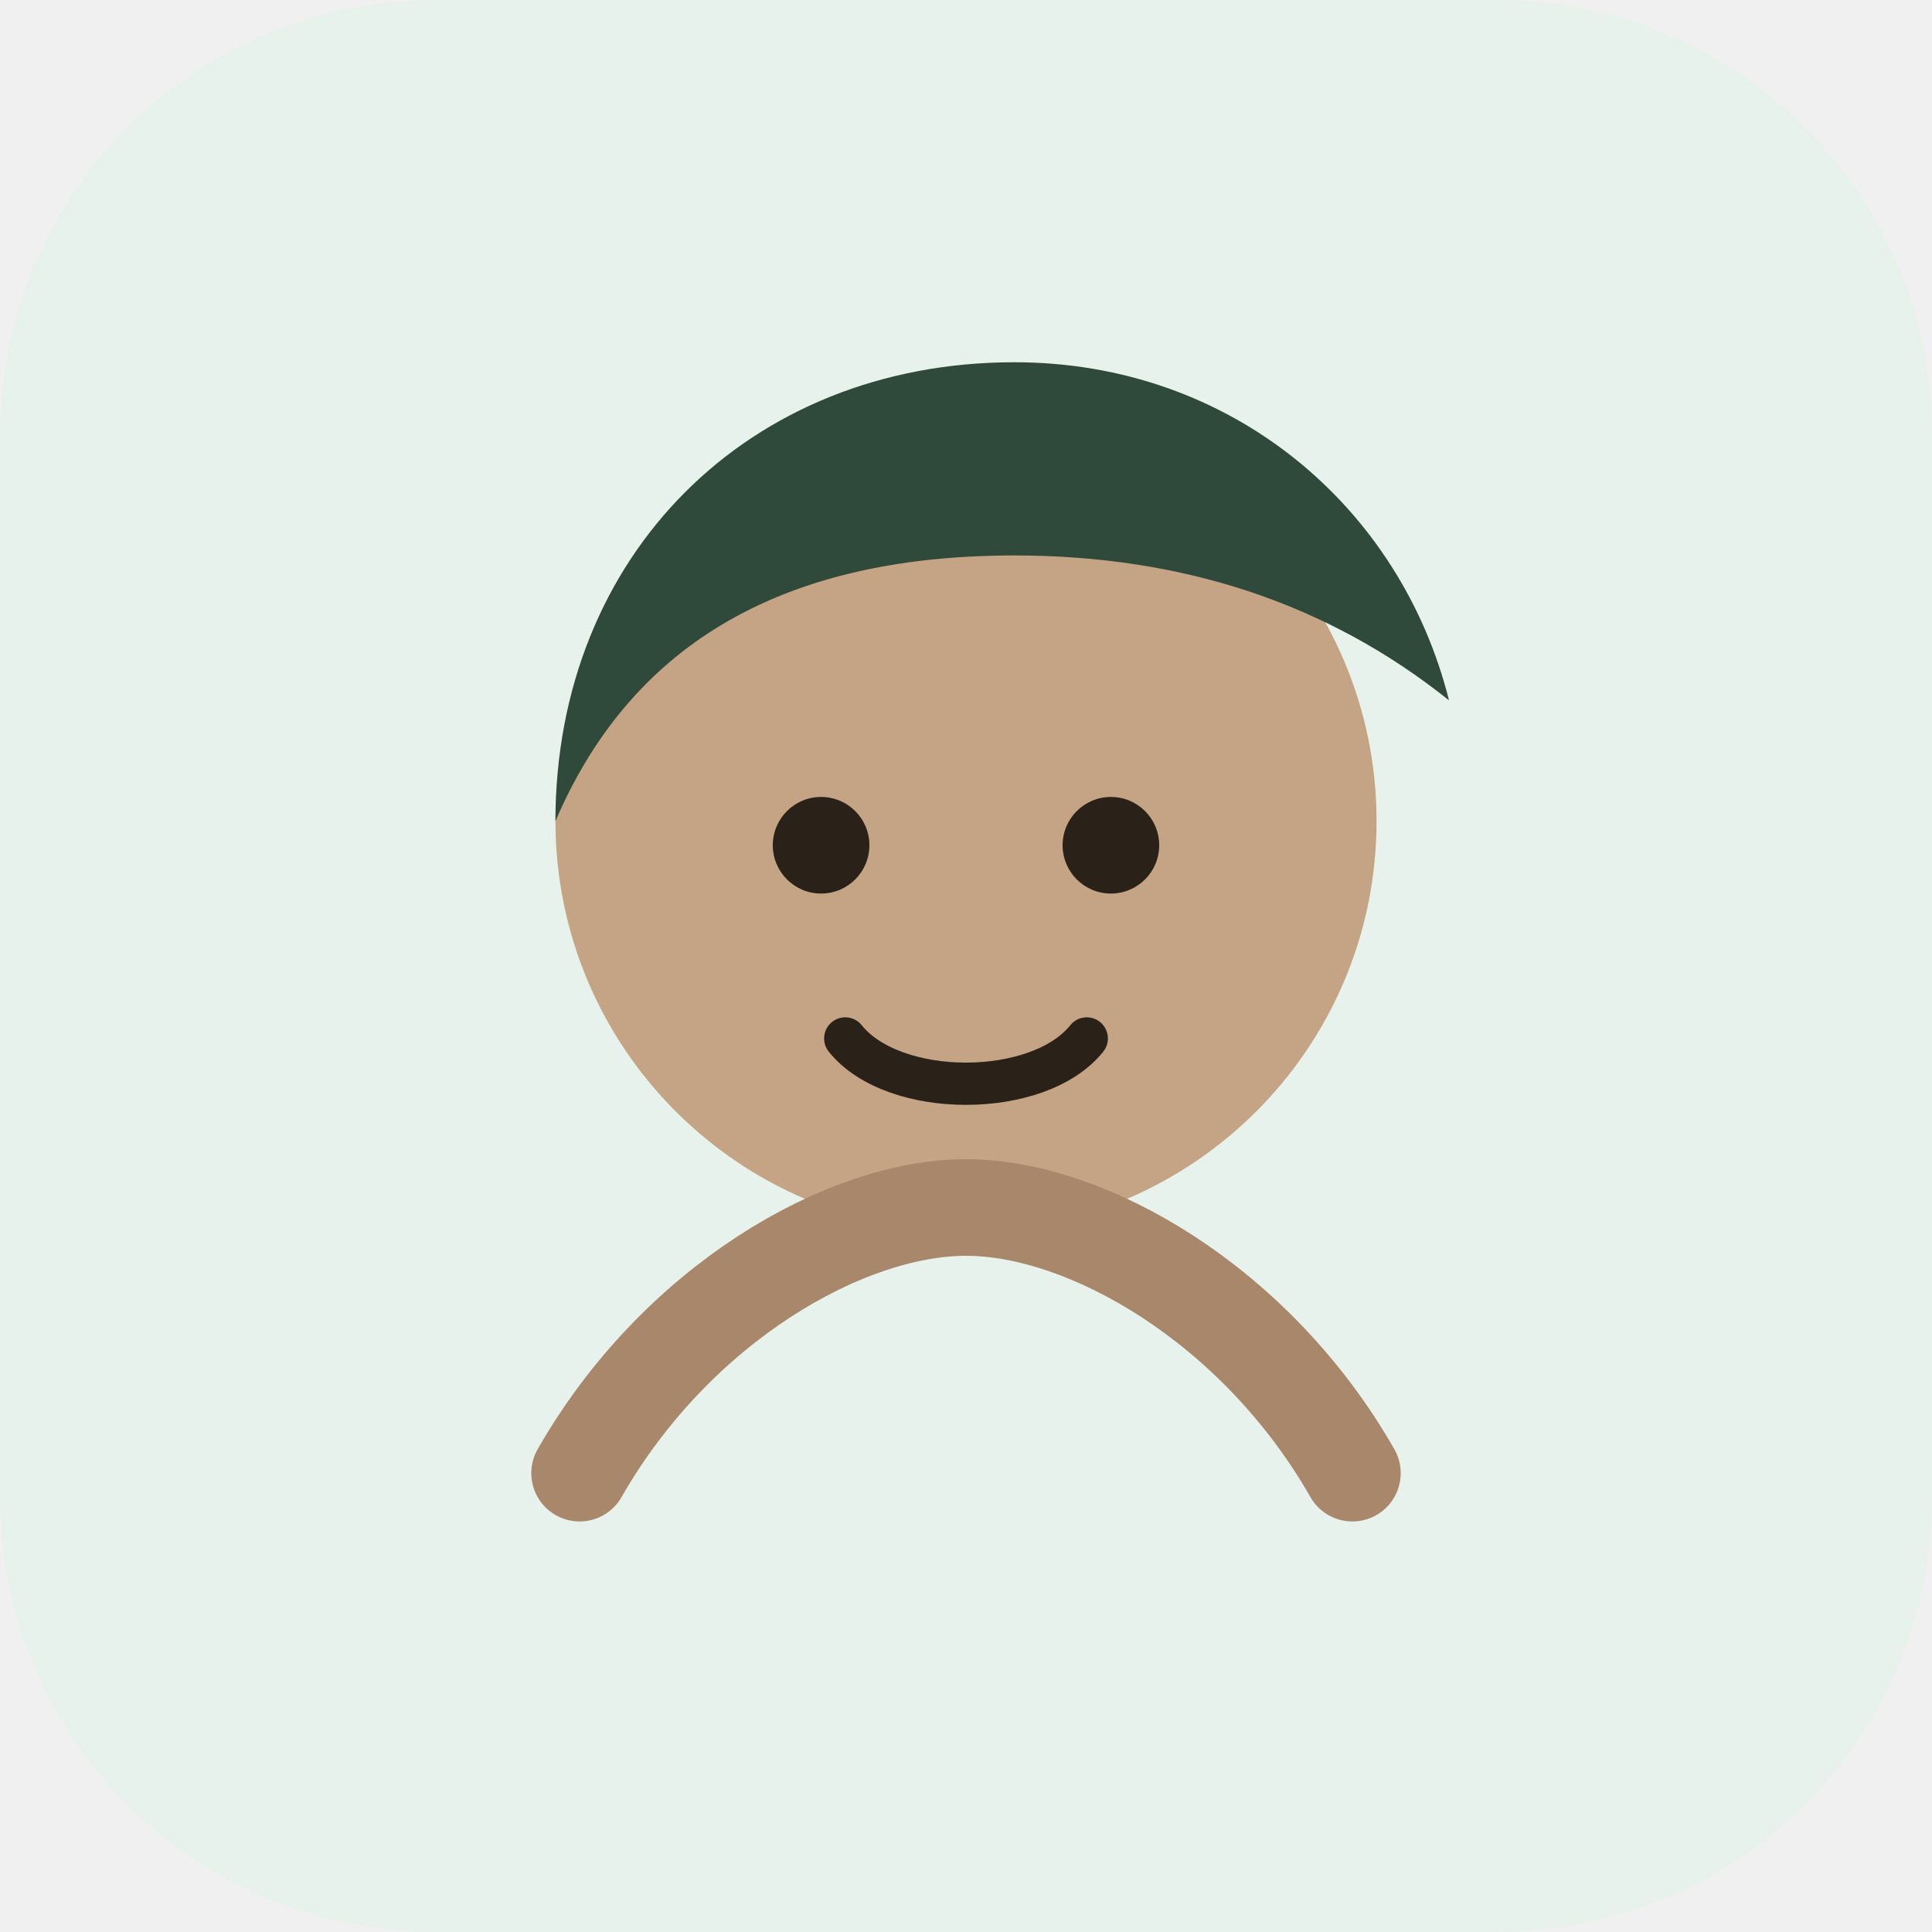
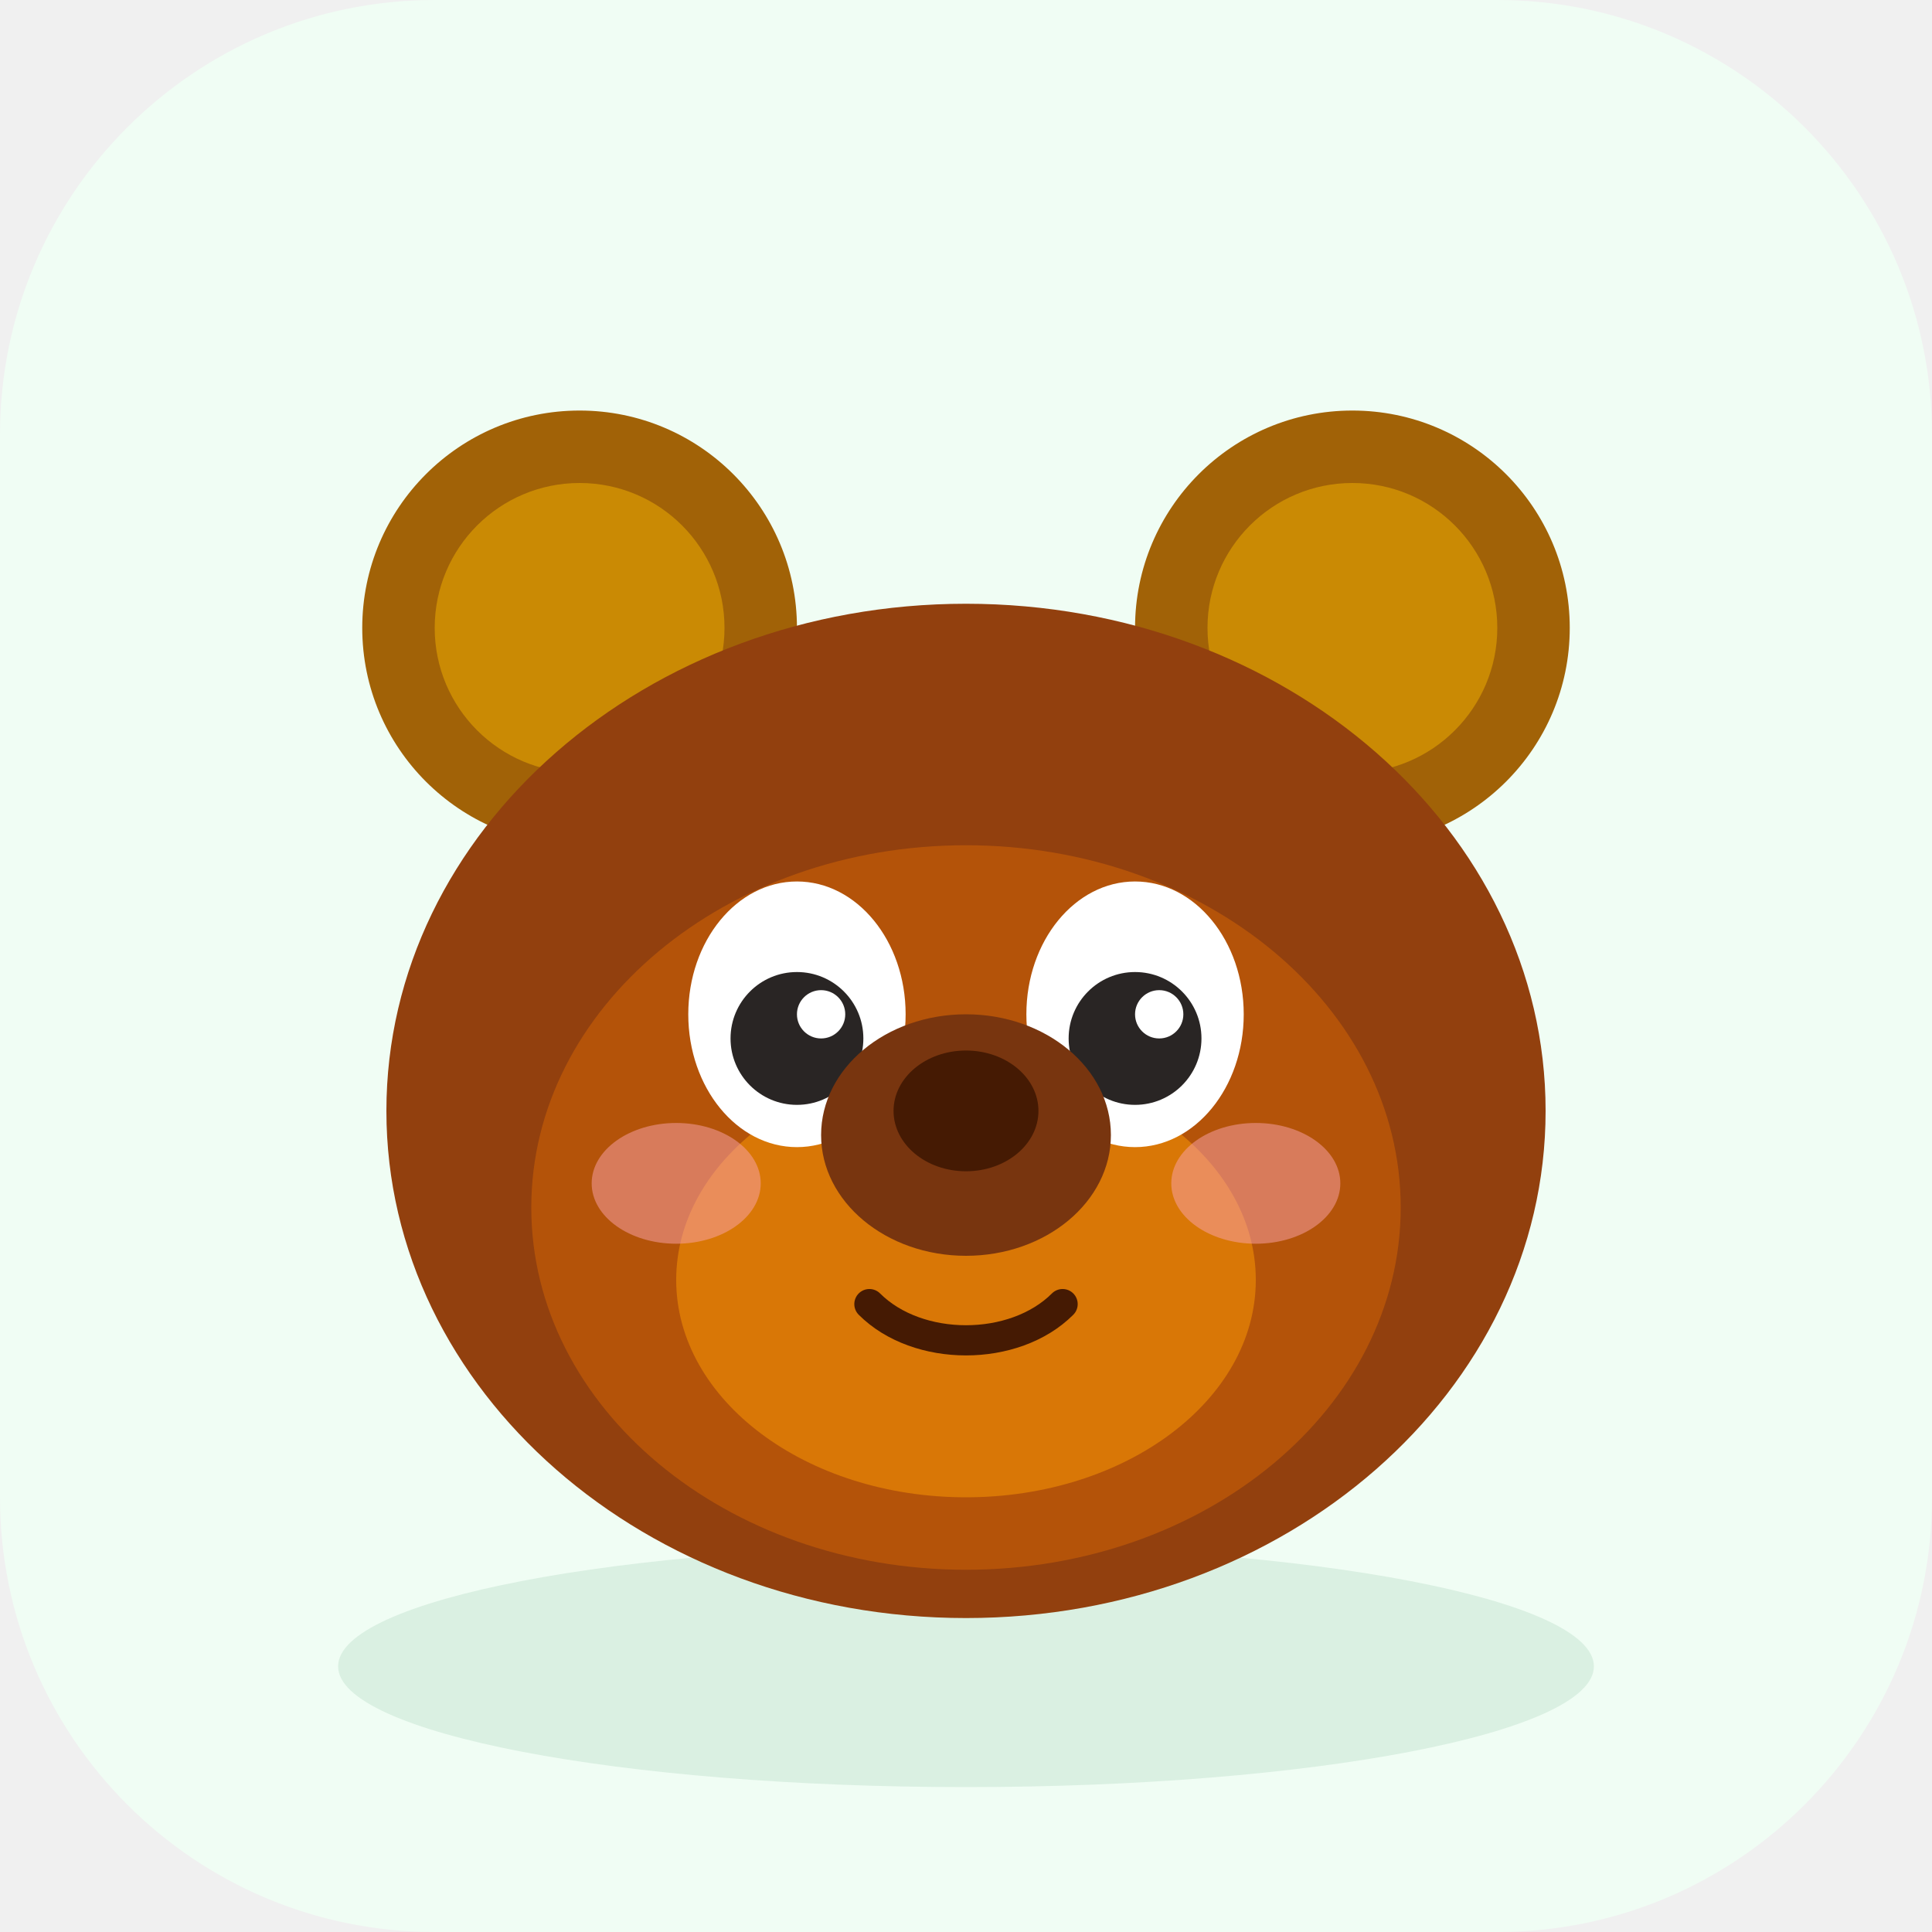
<svg xmlns="http://www.w3.org/2000/svg" width="160" height="160" viewBox="0 0 160 160" fill="none">
-   <rect width="160" height="160" rx="36" fill="#E8F2EC" />
-   <circle cx="80" cy="68" r="34" fill="#C4A484" />
-   <path d="M46 68c0-22 16-38 38-38 18 0 32 12 36 28-10-8-22-12-36-12-20 0-32 8-38 22z" fill="#2F4A3A" />
-   <path d="M48 122c8-14 22-22 32-22s24 8 32 22" stroke="#A8876A" stroke-width="8" stroke-linecap="round" />
-   <circle cx="68" cy="70" r="4" fill="#2A2118" />
-   <circle cx="92" cy="70" r="4" fill="#2A2118" />
-   <path d="M70 86c4 5 16 5 20 0" stroke="#2A2118" stroke-width="3.5" stroke-linecap="round" />
+   <rect width="160" height="160" rx="36" fill="#F0FDF4" />
+   <ellipse cx="80" cy="138" rx="52" ry="10" fill="#15803D" fill-opacity="0.1" />
+   <circle cx="48" cy="52" r="18" fill="#A16207" />
+   <circle cx="112" cy="52" r="18" fill="#A16207" />
+   <circle cx="48" cy="52" r="12" fill="#CA8A04" />
+   <circle cx="112" cy="52" r="12" fill="#CA8A04" />
+   <ellipse cx="80" cy="92" rx="48" ry="42" fill="#92400E" />
+   <ellipse cx="80" cy="100" rx="36" ry="30" fill="#B45309" />
+   <ellipse cx="80" cy="106" rx="24" ry="18" fill="#D97706" />
+   <ellipse cx="66" cy="84" rx="9" ry="11" fill="#FFF" />
+   <ellipse cx="94" cy="84" rx="9" ry="11" fill="#FFF" />
+   <circle cx="66" cy="86" r="5.5" fill="#292524" />
+   <circle cx="94" cy="86" r="5.5" fill="#292524" />
+   <circle cx="68" cy="84" r="2" fill="#FFF" />
+   <circle cx="96" cy="84" r="2" fill="#FFF" />
+   <ellipse cx="56" cy="98" rx="7" ry="5" fill="#FDA4AF" fill-opacity="0.5" />
+   <ellipse cx="104" cy="98" rx="7" ry="5" fill="#FDA4AF" fill-opacity="0.5" />
+   <ellipse cx="80" cy="94" rx="12" ry="10" fill="#78350F" />
+   <ellipse cx="80" cy="92" rx="6" ry="5" fill="#451A03" />
+   <path d="M72 108C76 112 84 112 88 108" stroke="#451A03" stroke-width="2.5" stroke-linecap="round" />
</svg>
